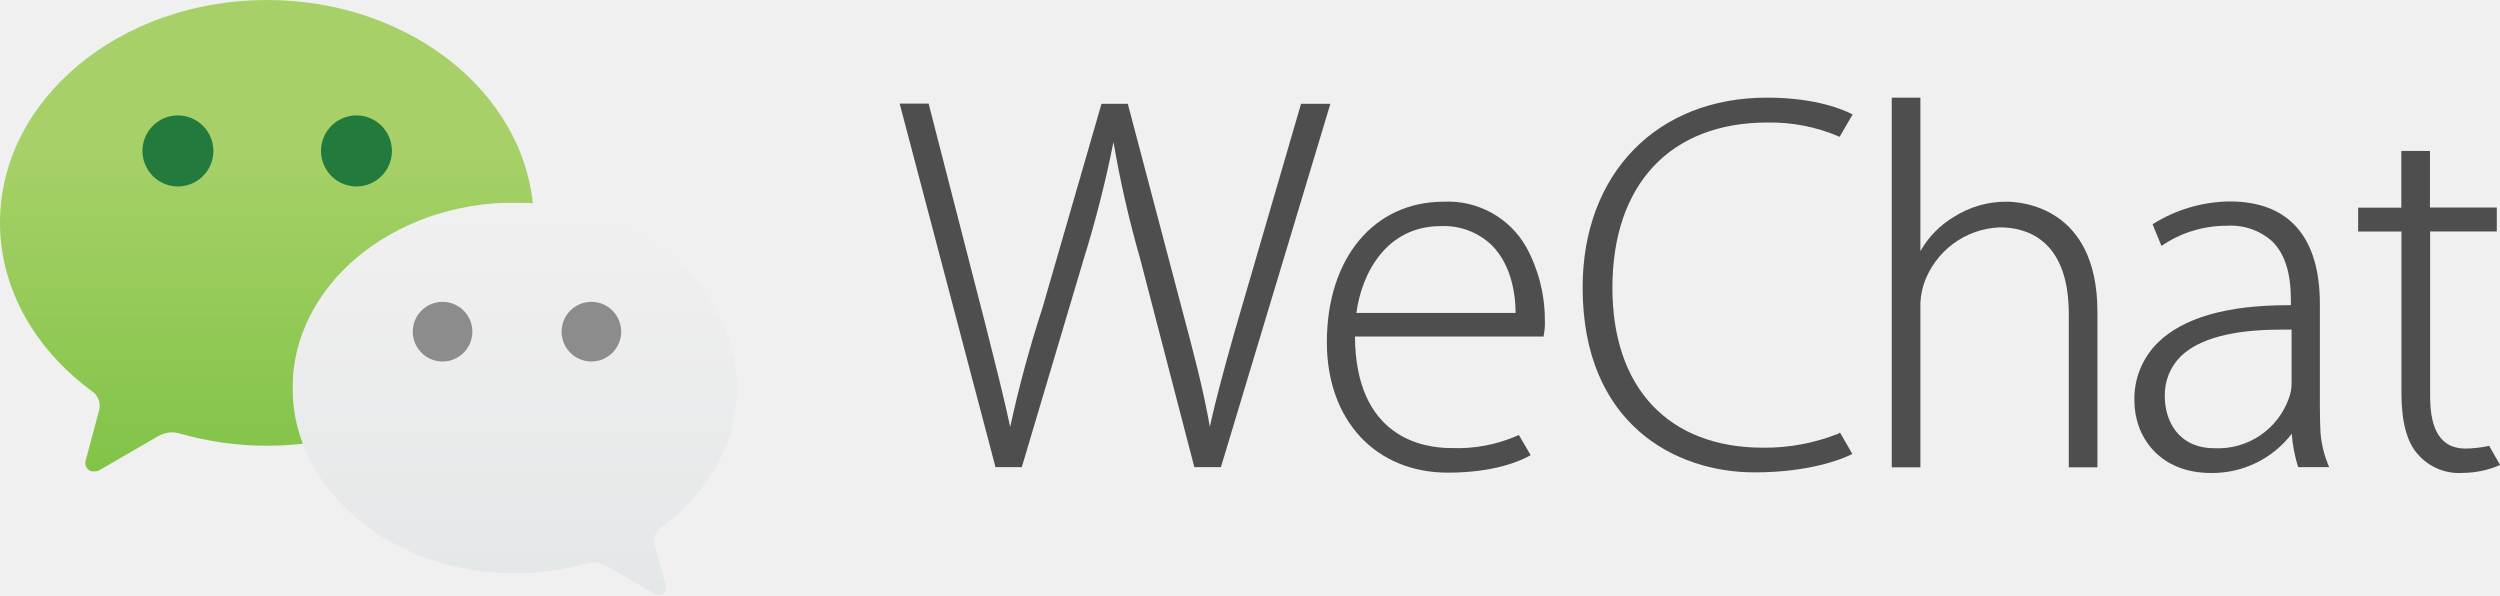
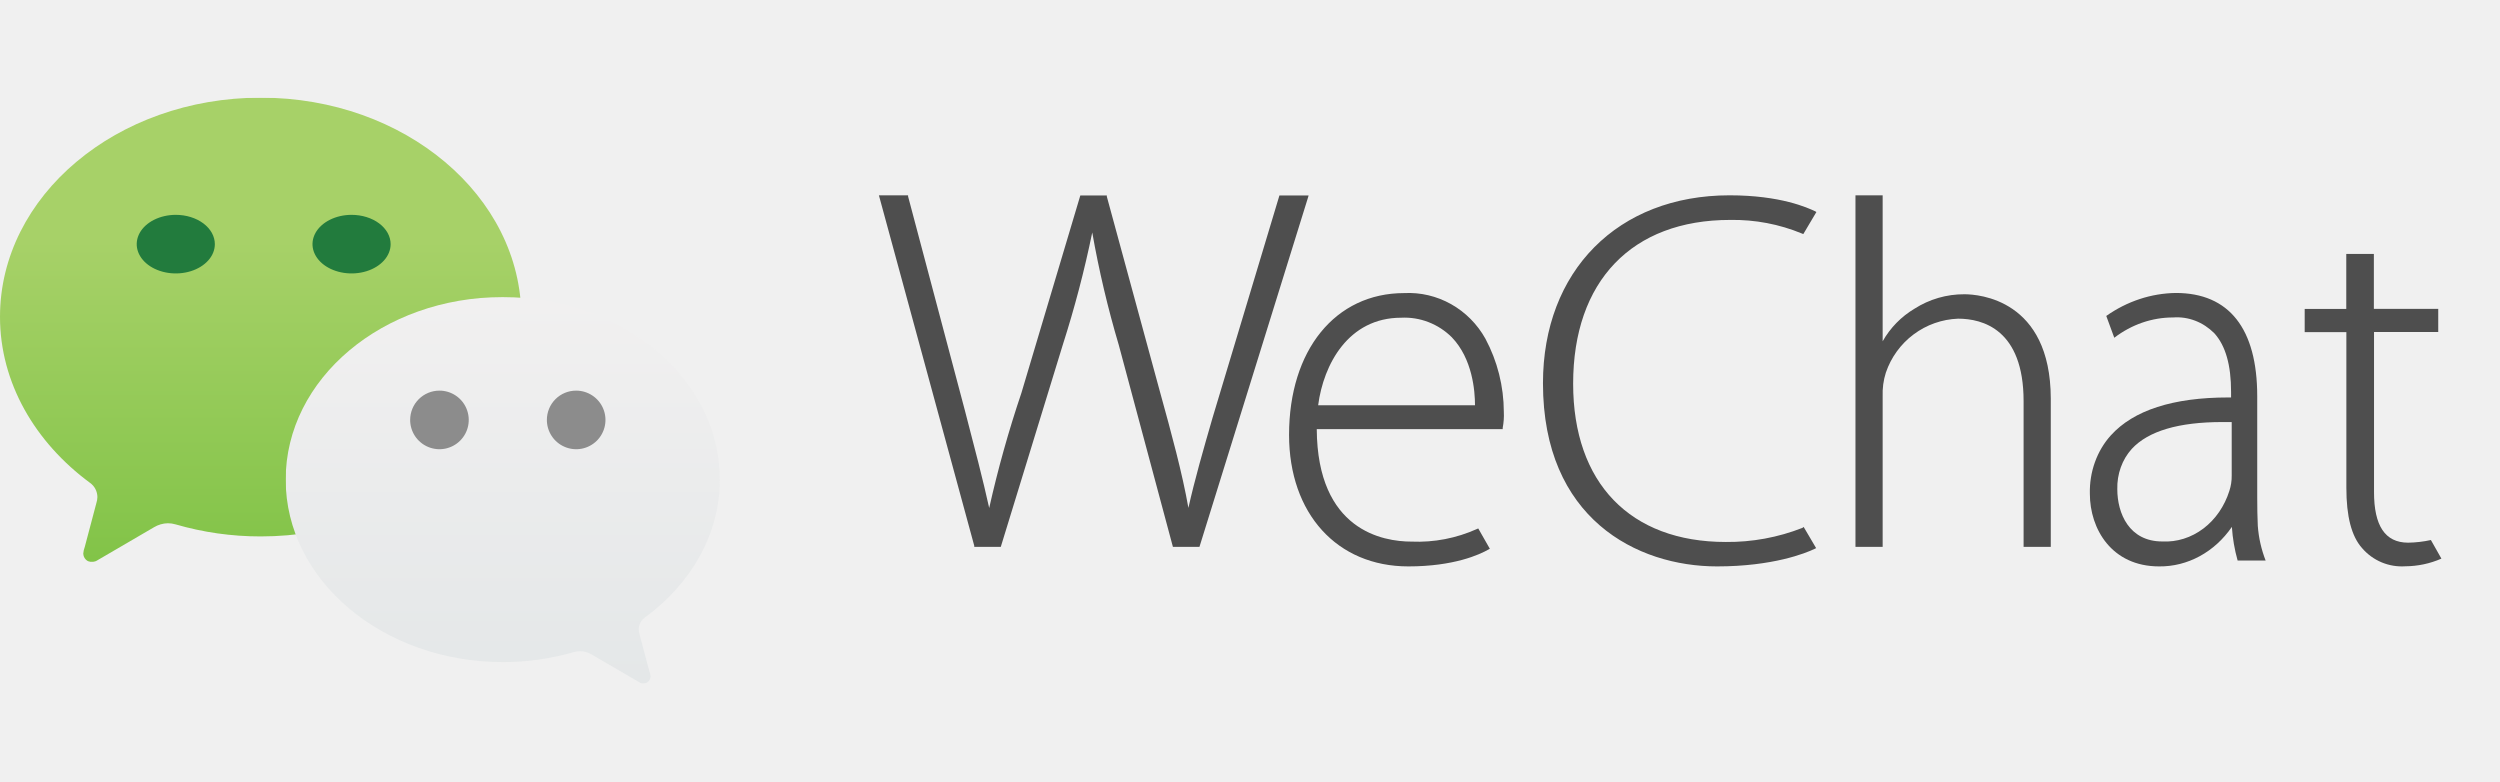
- <svg xmlns="http://www.w3.org/2000/svg" width="168" height="40" viewBox="0 0 168 40" fill="none">
-   <g clip-path="url(#clip0_24534_74650)">
-     <path d="M89.397 6.974H87.431C87.431 6.974 83.088 21.888 82.927 22.425C82.29 24.704 81.736 26.684 81.301 28.683C80.896 26.297 80.163 23.511 79.383 20.599L75.808 7.051V6.974H74.021L70.053 20.695C69.195 23.321 68.471 25.989 67.885 28.689C67.474 26.762 66.872 24.382 66.235 21.864L62.422 7.039V6.962H60.456L66.878 31.314V31.391H68.665L72.836 17.372C73.635 14.8 74.299 12.187 74.825 9.545C75.277 12.183 75.873 14.794 76.613 17.366L80.259 31.391H82.046L89.362 7.105L89.397 6.974Z" fill="#4E4E4E" />
-     <path d="M97.017 13.554C92.323 13.554 89.165 17.348 89.165 22.998C89.165 28.242 92.436 31.762 97.303 31.762C100.413 31.762 102.164 30.974 102.772 30.634L102.861 30.586L102.069 29.232L101.985 29.268C100.58 29.886 99.051 30.174 97.517 30.109C95.581 30.109 91.095 29.375 91.053 22.616H103.737V22.533C103.807 22.183 103.833 21.826 103.814 21.471C103.81 19.764 103.378 18.087 102.557 16.591C102.004 15.622 101.193 14.826 100.215 14.29C99.237 13.754 98.13 13.499 97.017 13.554ZM91.149 21.029C91.512 18.309 93.204 15.195 96.814 15.195C97.449 15.164 98.083 15.264 98.677 15.489C99.272 15.714 99.814 16.058 100.27 16.501C101.682 17.939 101.848 20.081 101.848 21.029H91.149Z" fill="#4E4E4E" />
-     <path d="M163.293 10.142H161.369V13.954H158.468V15.559H161.375V26.344C161.375 28.325 161.732 29.697 162.471 30.52C162.843 30.95 163.309 31.288 163.833 31.506C164.357 31.725 164.925 31.818 165.492 31.779C166.357 31.774 167.212 31.594 168.006 31.248L167.273 29.96C166.752 30.074 166.221 30.136 165.688 30.145C164.062 30.145 163.305 28.951 163.305 26.649V15.553H167.785V13.948H163.293V10.142Z" fill="#4E4E4E" />
-     <path d="M123.564 29.131C121.948 29.778 120.222 30.102 118.482 30.085C112.137 30.085 108.354 26.082 108.354 19.347C108.354 12.385 112.25 8.233 118.774 8.233C120.41 8.204 122.033 8.519 123.54 9.158L123.623 9.193L124.493 7.696L124.404 7.642C123.915 7.41 122.128 6.562 118.732 6.562C111.327 6.562 106.353 11.687 106.353 19.317C106.353 28.492 112.578 31.744 117.904 31.744C121.61 31.744 123.796 30.843 124.38 30.551L124.475 30.503L123.647 29.065L123.564 29.131Z" fill="#4E4E4E" />
-     <path d="M155.936 29.077C155.907 28.48 155.895 27.884 155.895 27.186V20.427C155.895 15.916 153.804 13.536 149.836 13.536C148 13.558 146.206 14.089 144.653 15.069L145.249 16.525C146.54 15.64 148.069 15.168 149.634 15.171C150.189 15.133 150.747 15.206 151.274 15.388C151.801 15.569 152.287 15.854 152.702 16.227C153.542 17.062 153.947 18.345 153.947 20.14V20.51H153.738C149.628 20.51 146.685 21.363 144.993 23.04C144.48 23.548 144.076 24.157 143.808 24.828C143.539 25.499 143.411 26.218 143.432 26.941C143.432 29.274 145.046 31.785 148.591 31.785C149.636 31.796 150.669 31.564 151.609 31.106C152.549 30.649 153.37 29.978 154.006 29.148C154.062 29.91 154.206 30.663 154.435 31.392H156.52C156.2 30.657 156.003 29.875 155.936 29.077ZM146.554 23.94C147.787 22.747 150.051 22.151 153.297 22.151H153.994V25.73C153.999 26.074 153.941 26.416 153.822 26.738C153.463 27.766 152.783 28.65 151.883 29.26C150.982 29.869 149.909 30.171 148.823 30.121C146.351 30.121 145.475 28.242 145.475 26.631C145.461 26.132 145.549 25.636 145.735 25.173C145.92 24.71 146.199 24.291 146.554 23.94Z" fill="#4E4E4E" />
-     <path d="M134.835 13.554C133.584 13.547 132.357 13.901 131.302 14.574C130.364 15.133 129.588 15.927 129.05 16.877V6.562H127.126V31.404H129.05V20.773C129.027 20.203 129.104 19.634 129.277 19.09C129.643 18.012 130.328 17.07 131.241 16.389C132.154 15.709 133.251 15.321 134.388 15.278C136.122 15.278 139.023 16.036 139.023 21.107V31.404H140.947V20.916C140.929 13.906 135.83 13.554 134.835 13.554Z" fill="#4E4E4E" />
-     <mask id="mask0_24534_74650" style="mask-type:luminance" maskUnits="userSpaceOnUse" x="0" y="0" width="36" height="32">
-       <path d="M0 14.962C0 19.472 2.419 23.535 6.196 26.297C6.352 26.407 6.48 26.554 6.568 26.724C6.657 26.894 6.702 27.083 6.702 27.275C6.698 27.405 6.676 27.533 6.637 27.657C6.339 28.785 5.85 30.592 5.832 30.676C5.778 30.815 5.744 30.962 5.731 31.111C5.731 31.269 5.794 31.421 5.906 31.533C6.017 31.645 6.169 31.708 6.327 31.708C6.449 31.702 6.568 31.665 6.672 31.6L10.598 29.327C10.887 29.154 11.215 29.059 11.552 29.053C11.731 29.054 11.909 29.081 12.082 29.131C13.985 29.679 15.957 29.956 17.938 29.954C27.845 29.954 35.876 23.254 35.876 14.986C35.876 6.717 27.851 0 17.944 0C8.037 0 0 6.699 0 14.962Z" fill="white" />
-     </mask>
-     <g mask="url(#mask0_24534_74650)">
-       <path d="M35.882 0H0V31.684H35.882V0Z" fill="url(#paint0_linear_24534_74650)" />
-     </g>
-     <mask id="mask1_24534_74650" style="mask-type:luminance" maskUnits="userSpaceOnUse" x="19" y="13" width="31" height="27">
-       <path d="M19.659 26.076C19.659 32.954 26.349 38.532 34.6 38.532C36.251 38.535 37.893 38.306 39.48 37.852C39.623 37.809 39.771 37.786 39.92 37.786C40.2 37.792 40.473 37.87 40.713 38.013L43.983 39.904C44.068 39.962 44.167 39.995 44.269 40C44.402 39.998 44.528 39.945 44.621 39.851C44.715 39.757 44.768 39.631 44.77 39.498C44.754 39.374 44.724 39.252 44.681 39.135L44.007 36.623C43.975 36.52 43.957 36.414 43.954 36.307C43.954 36.147 43.992 35.989 44.066 35.847C44.139 35.704 44.246 35.582 44.377 35.489C47.522 33.211 49.536 29.828 49.536 26.076C49.536 19.191 42.846 13.613 34.594 13.613C26.343 13.613 19.659 19.191 19.659 26.076Z" fill="white" />
-     </mask>
-     <g mask="url(#mask1_24534_74650)">
-       <path d="M49.536 13.613H19.653V40H49.536V13.613Z" fill="url(#paint1_linear_24534_74650)" />
-     </g>
-     <path d="M14.339 10.142C14.339 10.614 14.199 11.075 13.938 11.468C13.676 11.86 13.304 12.166 12.868 12.347C12.433 12.527 11.954 12.575 11.491 12.483C11.029 12.39 10.604 12.163 10.271 11.829C9.938 11.496 9.711 11.071 9.619 10.608C9.527 10.145 9.574 9.665 9.755 9.229C9.935 8.793 10.24 8.42 10.632 8.158C11.024 7.896 11.485 7.756 11.956 7.756C12.588 7.756 13.194 8.007 13.641 8.455C14.088 8.902 14.339 9.509 14.339 10.142Z" fill="#227B3D" />
-     <path d="M26.338 10.142C26.338 10.614 26.198 11.075 25.937 11.468C25.675 11.86 25.303 12.166 24.867 12.347C24.432 12.527 23.953 12.575 23.49 12.483C23.028 12.39 22.604 12.163 22.27 11.829C21.937 11.496 21.71 11.071 21.618 10.608C21.526 10.145 21.573 9.665 21.754 9.229C21.934 8.793 22.239 8.42 22.631 8.158C23.023 7.896 23.484 7.756 23.955 7.756C24.587 7.756 25.193 8.007 25.64 8.455C26.087 8.902 26.338 9.509 26.338 10.142Z" fill="#227B3D" />
-     <path d="M37.74 22.27C37.737 22.667 37.851 23.057 38.069 23.389C38.287 23.721 38.599 23.981 38.965 24.135C39.331 24.289 39.734 24.331 40.124 24.255C40.513 24.18 40.872 23.989 41.153 23.709C41.435 23.429 41.627 23.071 41.705 22.682C41.783 22.292 41.743 21.888 41.591 21.521C41.439 21.153 41.182 20.84 40.852 20.619C40.521 20.399 40.133 20.282 39.736 20.283C39.474 20.283 39.214 20.335 38.971 20.436C38.728 20.537 38.508 20.684 38.323 20.871C38.137 21.057 37.99 21.278 37.891 21.521C37.791 21.764 37.739 22.025 37.74 22.288" fill="#8C8C8C" />
-     <path d="M27.738 22.27C27.735 22.667 27.849 23.056 28.067 23.388C28.285 23.72 28.596 23.98 28.962 24.134C29.327 24.289 29.73 24.331 30.119 24.256C30.509 24.18 30.867 23.991 31.149 23.711C31.431 23.432 31.623 23.075 31.702 22.685C31.781 22.296 31.742 21.892 31.591 21.525C31.44 21.157 31.183 20.843 30.854 20.622C30.524 20.401 30.137 20.283 29.74 20.283C29.209 20.283 28.7 20.494 28.325 20.87C27.949 21.246 27.738 21.756 27.738 22.288" fill="#8C8C8C" />
+ <svg xmlns="http://www.w3.org/2000/svg" width="128" height="40" viewBox="0 0 128 40" fill="none">
+   <path d="M67 10.009H65.506C65.506 10.009 62.204 20.998 62.082 21.393C61.597 23.073 61.176 24.532 60.846 26.004C60.538 24.246 59.981 22.193 59.387 20.048L56.67 10.066V10.009H55.312L52.296 20.119C51.643 22.053 51.093 24.019 50.647 26.009C50.335 24.589 49.877 22.835 49.393 20.98L46.494 10.057V10H45L49.882 27.943V28H51.24L54.41 17.67C55.018 15.775 55.523 13.85 55.923 11.903C56.266 13.847 56.719 15.771 57.282 17.666L60.053 28H61.412L66.973 10.105L67 10.009Z" fill="#4E4E4E" />
+   <path d="M71.894 15.006C68.37 15.006 66 17.922 66 22.264C66 26.295 68.455 29 72.108 29C74.442 29 75.757 28.395 76.213 28.133L76.28 28.097L75.686 27.056L75.623 27.083C74.568 27.558 73.421 27.78 72.269 27.73C70.816 27.73 67.449 27.166 67.418 21.971H76.938V21.907C76.99 21.638 77.009 21.364 76.996 21.09C76.992 19.779 76.668 18.489 76.052 17.34C75.637 16.595 75.028 15.983 74.294 15.571C73.56 15.159 72.729 14.963 71.894 15.006ZM67.489 20.751C67.762 18.66 69.032 16.267 71.742 16.267C72.218 16.243 72.694 16.32 73.14 16.493C73.586 16.666 73.993 16.93 74.335 17.271C75.395 18.376 75.52 20.022 75.52 20.751H67.489Z" fill="#4E4E4E" />
+   <path d="M121.542 13H120.129V15.818H118V17.004H120.134V24.977C120.134 26.441 120.396 27.455 120.938 28.063C121.211 28.381 121.553 28.63 121.938 28.792C122.323 28.953 122.739 29.022 123.155 28.994C123.79 28.99 124.418 28.857 125 28.601L124.462 27.649C124.08 27.733 123.69 27.779 123.299 27.785C122.106 27.785 121.55 26.904 121.55 25.201V17H124.838V15.813H121.542V13Z" fill="#4E4E4E" />
+   <path d="M92.283 27.028C91.036 27.517 89.704 27.762 88.361 27.749C83.464 27.749 80.545 24.728 80.545 19.646C80.545 14.393 83.552 11.26 88.586 11.26C89.849 11.239 91.102 11.477 92.264 11.958L92.329 11.985L93 10.855L92.931 10.815C92.554 10.639 91.175 10 88.554 10C82.839 10 79 13.867 79 19.624C79 26.547 83.805 29 87.915 29C90.775 29 92.462 28.32 92.913 28.1L92.986 28.064L92.347 26.979L92.283 27.028Z" fill="#4E4E4E" />
+   <path d="M115.599 26.922C115.578 26.464 115.57 26.007 115.57 25.471V20.286C115.57 16.826 114.132 15 111.404 15C110.142 15.017 108.909 15.424 107.841 16.176L108.251 17.293C109.139 16.614 110.19 16.252 111.265 16.254C111.647 16.225 112.031 16.281 112.393 16.42C112.756 16.559 113.089 16.778 113.375 17.064C113.952 17.705 114.231 18.689 114.231 20.066V20.35H114.087C111.261 20.35 109.238 21.005 108.075 22.291C107.722 22.681 107.445 23.148 107.26 23.663C107.075 24.177 106.987 24.729 107.001 25.284C107.001 27.073 108.111 29 110.548 29C111.267 29.008 111.977 28.83 112.623 28.479C113.27 28.128 113.834 27.614 114.272 26.977C114.31 27.561 114.409 28.139 114.566 28.698H116C115.78 28.134 115.644 27.535 115.599 26.922ZM109.148 22.982C109.996 22.066 111.552 21.609 113.784 21.609H114.263V24.355C114.267 24.618 114.226 24.881 114.145 25.128C113.898 25.916 113.431 26.595 112.812 27.062C112.192 27.53 111.455 27.762 110.708 27.723C109.008 27.723 108.406 26.281 108.406 25.046C108.396 24.663 108.457 24.282 108.585 23.927C108.712 23.572 108.904 23.25 109.148 22.982Z" fill="#4E4E4E" />
+   <path d="M100.578 15.066C99.672 15.061 98.785 15.318 98.022 15.806C97.343 16.21 96.781 16.785 96.392 17.474V10H95V28H96.392V20.297C96.376 19.884 96.431 19.471 96.556 19.078C96.822 18.296 97.317 17.614 97.977 17.121C98.638 16.627 99.432 16.347 100.254 16.316C101.509 16.316 103.608 16.865 103.608 20.539V28H105V20.401C104.987 15.321 101.297 15.066 100.578 15.066Z" fill="#4E4E4E" />
+   <mask id="mask0_24534_74650" style="mask-type:luminance" maskUnits="userSpaceOnUse" x="0" y="5" width="27" height="24">
+     <path d="M0 16.221C0 19.604 1.8 22.651 4.61 24.723C4.726 24.805 4.822 24.915 4.887 25.043C4.953 25.171 4.987 25.312 4.987 25.456C4.984 25.554 4.967 25.65 4.938 25.743C4.716 26.588 4.353 27.944 4.339 28.007C4.299 28.111 4.274 28.221 4.264 28.333C4.264 28.452 4.311 28.566 4.394 28.65C4.477 28.734 4.59 28.781 4.707 28.781C4.798 28.777 4.887 28.749 4.964 28.7L7.885 26.995C8.1 26.866 8.344 26.795 8.595 26.79C8.728 26.791 8.861 26.81 8.989 26.848C10.405 27.259 11.872 27.467 13.346 27.465C20.717 27.465 26.692 22.441 26.692 16.239C26.692 10.038 20.722 5 13.351 5C5.979 5 0 10.025 0 16.221Z" fill="white" />
+   </mask>
+   <g mask="url(#mask0_24534_74650)">
+     <path d="M26.697 5H0V28.763H26.697V5Z" fill="url(#paint0_linear_24534_74650)" />
  </g>
+   <mask id="mask1_24534_74650" style="mask-type:luminance" maskUnits="userSpaceOnUse" x="14" y="15" width="23" height="20">
+     <path d="M14.627 24.557C14.627 29.716 19.605 33.899 25.744 33.899C26.971 33.901 28.193 33.73 29.374 33.389C29.48 33.356 29.591 33.34 29.702 33.34C29.91 33.344 30.113 33.402 30.291 33.51L32.725 34.928C32.788 34.972 32.861 34.996 32.938 35C33.036 34.998 33.13 34.959 33.2 34.888C33.269 34.818 33.309 34.723 33.31 34.624C33.298 34.531 33.276 34.439 33.243 34.351L32.742 32.467C32.719 32.39 32.705 32.311 32.703 32.23C32.703 32.11 32.731 31.992 32.786 31.885C32.841 31.778 32.92 31.686 33.017 31.617C35.358 29.908 36.856 27.371 36.856 24.557C36.856 19.393 31.878 15.21 25.739 15.21C19.6 15.21 14.627 19.393 14.627 24.557Z" fill="white" />
+   </mask>
+   <g mask="url(#mask1_24534_74650)">
+     <path d="M36.855 15.21H14.622V35H36.855V15.21Z" fill="url(#paint1_linear_24534_74650)" />
+   </g>
+   <path d="M11 12.5C11 12.797 10.883 13.087 10.663 13.333C10.443 13.58 10.131 13.772 9.765 13.886C9.4 13.999 8.998 14.029 8.61 13.971C8.222 13.913 7.865 13.77 7.586 13.561C7.306 13.351 7.116 13.084 7.038 12.793C6.961 12.502 7.001 12.2 7.152 11.926C7.304 11.652 7.56 11.418 7.889 11.253C8.218 11.088 8.604 11 9 11C9.53 11 10.039 11.158 10.414 11.439C10.789 11.721 11 12.102 11 12.5Z" fill="#227B3D" />
+   <path d="M20 12.5C20 12.797 19.883 13.087 19.663 13.333C19.443 13.58 19.131 13.772 18.765 13.886C18.4 13.999 17.998 14.029 17.61 13.971C17.222 13.913 16.866 13.77 16.586 13.561C16.306 13.351 16.116 13.084 16.038 12.793C15.961 12.502 16.001 12.2 16.152 11.926C16.304 11.652 16.56 11.418 16.889 11.253C17.218 11.088 17.604 11 18 11C18.53 11 19.039 11.158 19.414 11.439C19.789 11.721 20 12.102 20 12.5Z" fill="#227B3D" />
+   <path d="M28 21.487C27.997 21.784 28.083 22.076 28.247 22.324C28.41 22.573 28.644 22.767 28.918 22.882C29.192 22.998 29.494 23.029 29.786 22.973C30.078 22.916 30.346 22.773 30.558 22.564C30.768 22.354 30.912 22.087 30.971 21.795C31.029 21.503 31 21.201 30.886 20.926C30.772 20.651 30.579 20.416 30.331 20.252C30.084 20.087 29.793 19.999 29.496 20C29.299 20 29.104 20.039 28.922 20.114C28.741 20.19 28.575 20.3 28.436 20.44C28.298 20.579 28.188 20.744 28.113 20.926C28.038 21.108 28 21.303 28 21.5" fill="#8C8C8C" />
+   <path d="M21 21.487C20.997 21.784 21.083 22.075 21.246 22.324C21.41 22.572 21.643 22.766 21.917 22.882C22.191 22.997 22.493 23.029 22.784 22.973C23.076 22.916 23.345 22.775 23.556 22.565C23.767 22.356 23.911 22.089 23.97 21.798C24.029 21.506 24 21.204 23.887 20.929C23.774 20.654 23.582 20.419 23.335 20.254C23.088 20.088 22.797 20 22.5 20C22.102 20 21.721 20.158 21.439 20.439C21.158 20.721 21 21.102 21 21.5" fill="#8C8C8C" />
  <defs>
-     <linearGradient id="paint0_linear_24534_74650" x1="17.804" y1="36.48" x2="17.804" y2="8.634" gradientUnits="userSpaceOnUse">
+     <linearGradient id="paint0_linear_24534_74650" x1="13.247" y1="32.36" x2="13.247" y2="11.476" gradientUnits="userSpaceOnUse">
      <stop stop-color="#7BC142" />
      <stop offset="0.03" stop-color="#7BC142" />
      <stop offset="0.96" stop-color="#A7D168" />
      <stop offset="1" stop-color="#A7D168" />
    </linearGradient>
-     <linearGradient id="paint1_linear_24534_74650" x1="34.858" y1="40.098" x2="34.858" y2="13.778" gradientUnits="userSpaceOnUse">
+     <linearGradient id="paint1_linear_24534_74650" x1="25.935" y1="35.074" x2="25.935" y2="15.334" gradientUnits="userSpaceOnUse">
      <stop stop-color="#E4E7E8" />
      <stop offset="1" stop-color="#F1F0F0" />
    </linearGradient>
-     <clipPath id="clip0_24534_74650">
-       <rect width="168" height="40" fill="white" />
-     </clipPath>
  </defs>
</svg>
